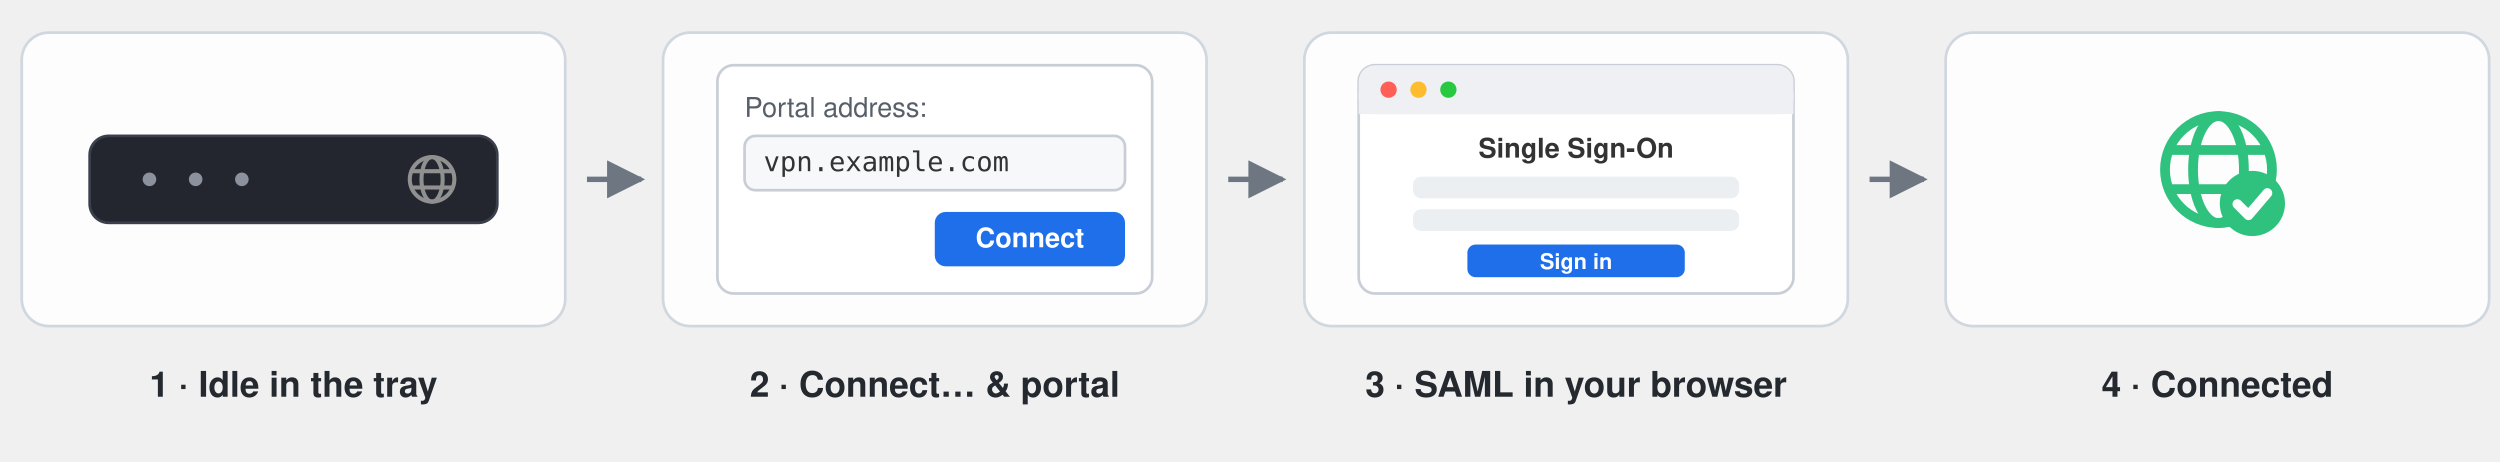
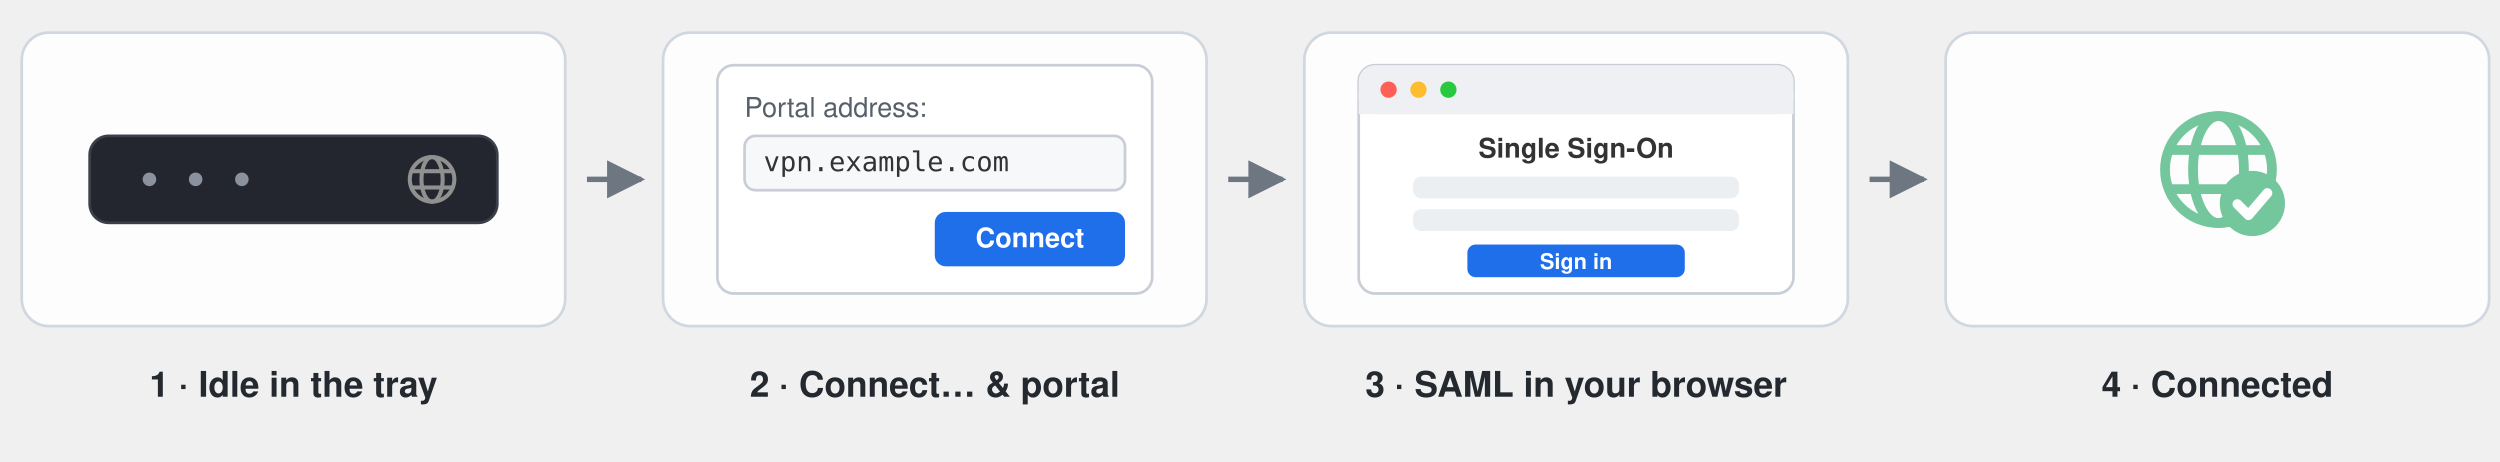
<svg xmlns="http://www.w3.org/2000/svg" width="920" height="170" viewBox="0 0 920 170" font-family="-apple-system, 'Segoe UI', Helvetica, Arial, sans-serif">
  <defs>
    <marker id="arrow" viewBox="0 0 10 10" refX="9" refY="5" markerWidth="7" markerHeight="7" orient="auto">
      <path d="M0 0L10 5L0 10z" fill="#6e7781" />
    </marker>
    <g id="globe-gray" fill="none" stroke="#909090" stroke-width="1.5" stroke-linecap="round">
      <circle cx="11" cy="11" r="8.2" />
      <ellipse cx="11" cy="11" rx="3.9" ry="8.2" />
      <path d="M3.5 8h15M3.5 14h15" />
    </g>
    <g id="globe-green">
-       <g fill="none" stroke="#2ec27e" stroke-width="1.5" stroke-linecap="round">
+       <g fill="none" stroke="#74c69d" stroke-width="1.5" stroke-linecap="round">
        <circle cx="11" cy="11" r="8.2" />
        <ellipse cx="11" cy="11" rx="3.9" ry="8.2" />
        <path d="M3.5 8h15M3.5 14h15" />
      </g>
-       <circle cx="16.2" cy="16.2" r="5" fill="#2ec27e" />
+       <circle cx="16.2" cy="16.2" r="5" fill="#74c69d" />
      <path d="M13.9 16.3l1.7 1.7 2.9-3.4" fill="none" stroke="#ffffff" stroke-width="1.5" stroke-linecap="round" stroke-linejoin="round" />
    </g>
  </defs>
  <rect x="8" y="12" width="200" height="108" rx="10" fill="#fdfdfe" stroke="#d0d7de" />
  <rect x="244" y="12" width="200" height="108" rx="10" fill="#fdfdfe" stroke="#d0d7de" />
  <rect x="480" y="12" width="200" height="108" rx="10" fill="#fdfdfe" stroke="#d0d7de" />
  <rect x="716" y="12" width="200" height="108" rx="10" fill="#fdfdfe" stroke="#d0d7de" />
  <path d="M216 66h20" stroke="#6e7781" stroke-width="2" marker-end="url(#arrow)" />
  <path d="M452 66h20" stroke="#6e7781" stroke-width="2" marker-end="url(#arrow)" />
  <path d="M688 66h20" stroke="#6e7781" stroke-width="2" marker-end="url(#arrow)" />
  <rect x="33" y="50" width="150" height="32" rx="7" fill="#23262e" stroke="#3a3f4b" />
  <circle cx="55" cy="66" r="2.5" fill="#8b919d" />
  <circle cx="72" cy="66" r="2.5" fill="#8b919d" />
  <circle cx="89" cy="66" r="2.5" fill="#8b919d" />
  <use href="#globe-gray" x="148" y="55" />
  <text x="108" y="146" text-anchor="middle" font-size="13" font-weight="600" fill="#24292f">1 · Idle in the tray</text>
  <rect x="264" y="24" width="160" height="84" rx="6" fill="#ffffff" stroke="#c9ced6" />
  <text x="274" y="43" font-size="10" fill="#57606a">Portal address:</text>
  <rect x="274" y="50" width="140" height="20" rx="4" fill="#f6f8fa" stroke="#c9ced6" />
  <text x="281" y="63" font-size="10" font-family="ui-monospace, 'SF Mono', Menlo, monospace" fill="#333333">vpn.example.com</text>
  <rect x="344" y="78" width="70" height="20" rx="4" fill="#1f6feb" />
  <text x="379" y="91" text-anchor="middle" font-size="10" font-weight="600" fill="#ffffff">Connect</text>
  <text x="344" y="146" text-anchor="middle" font-size="13" font-weight="600" fill="#24292f">2 · Connect… &amp; portal</text>
  <rect x="500" y="24" width="160" height="84" rx="6" fill="#ffffff" stroke="#c9ced6" />
  <rect x="500" y="24" width="160" height="18" rx="6" fill="#eef0f3" />
  <rect x="500" y="34" width="160" height="8" fill="#eef0f3" />
  <circle cx="511" cy="33" r="3" fill="#ff5f57" />
  <circle cx="522" cy="33" r="3" fill="#febc2e" />
  <circle cx="533" cy="33" r="3" fill="#28c840" />
  <text x="580" y="58" text-anchor="middle" font-size="10" font-weight="600" fill="#333333">Single Sign-On</text>
  <rect x="520" y="65" width="120" height="8" rx="3" fill="#eceff2" />
  <rect x="520" y="77" width="120" height="8" rx="3" fill="#eceff2" />
  <rect x="540" y="90" width="80" height="12" rx="3" fill="#1f6feb" />
  <text x="580" y="99" text-anchor="middle" font-size="8" font-weight="600" fill="#ffffff">Sign in</text>
  <text x="580" y="146" text-anchor="middle" font-size="13" font-weight="600" fill="#24292f">3 · SAML in your browser</text>
  <use href="#globe-green" transform="translate(790,36) scale(2.4)" />
  <text x="816" y="146" text-anchor="middle" font-size="13" font-weight="600" fill="#24292f">4 · Connected</text>
</svg>
